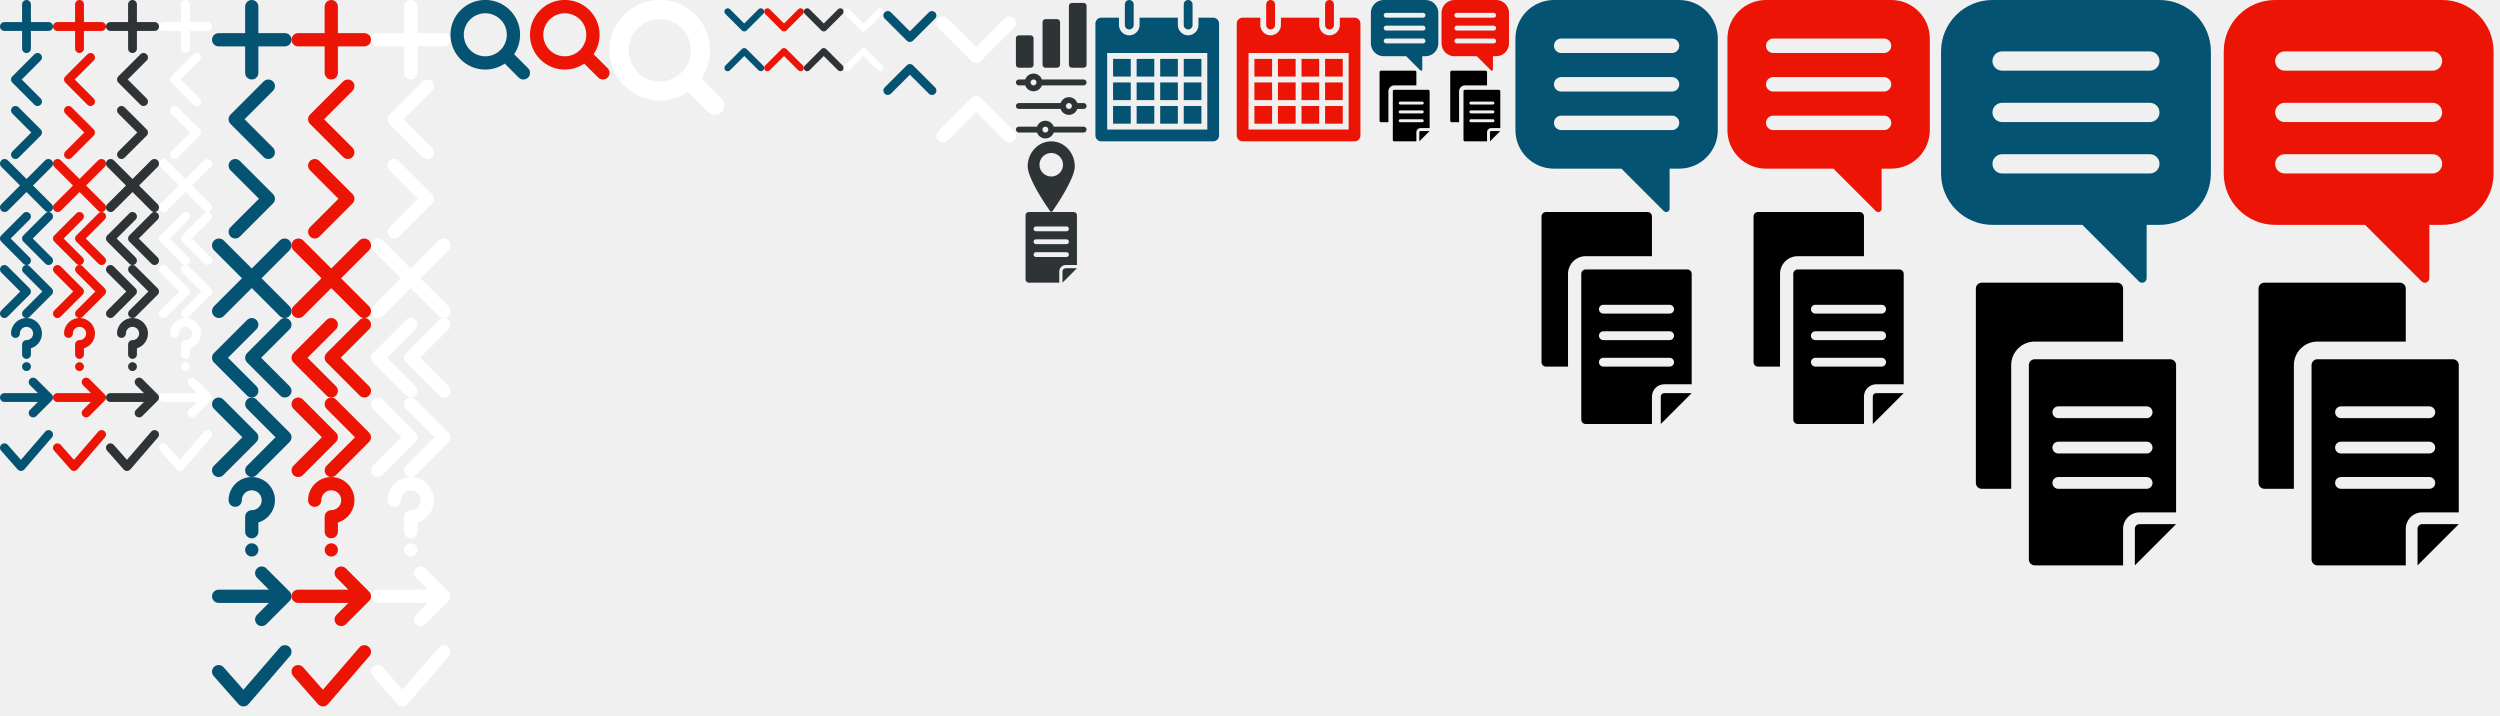
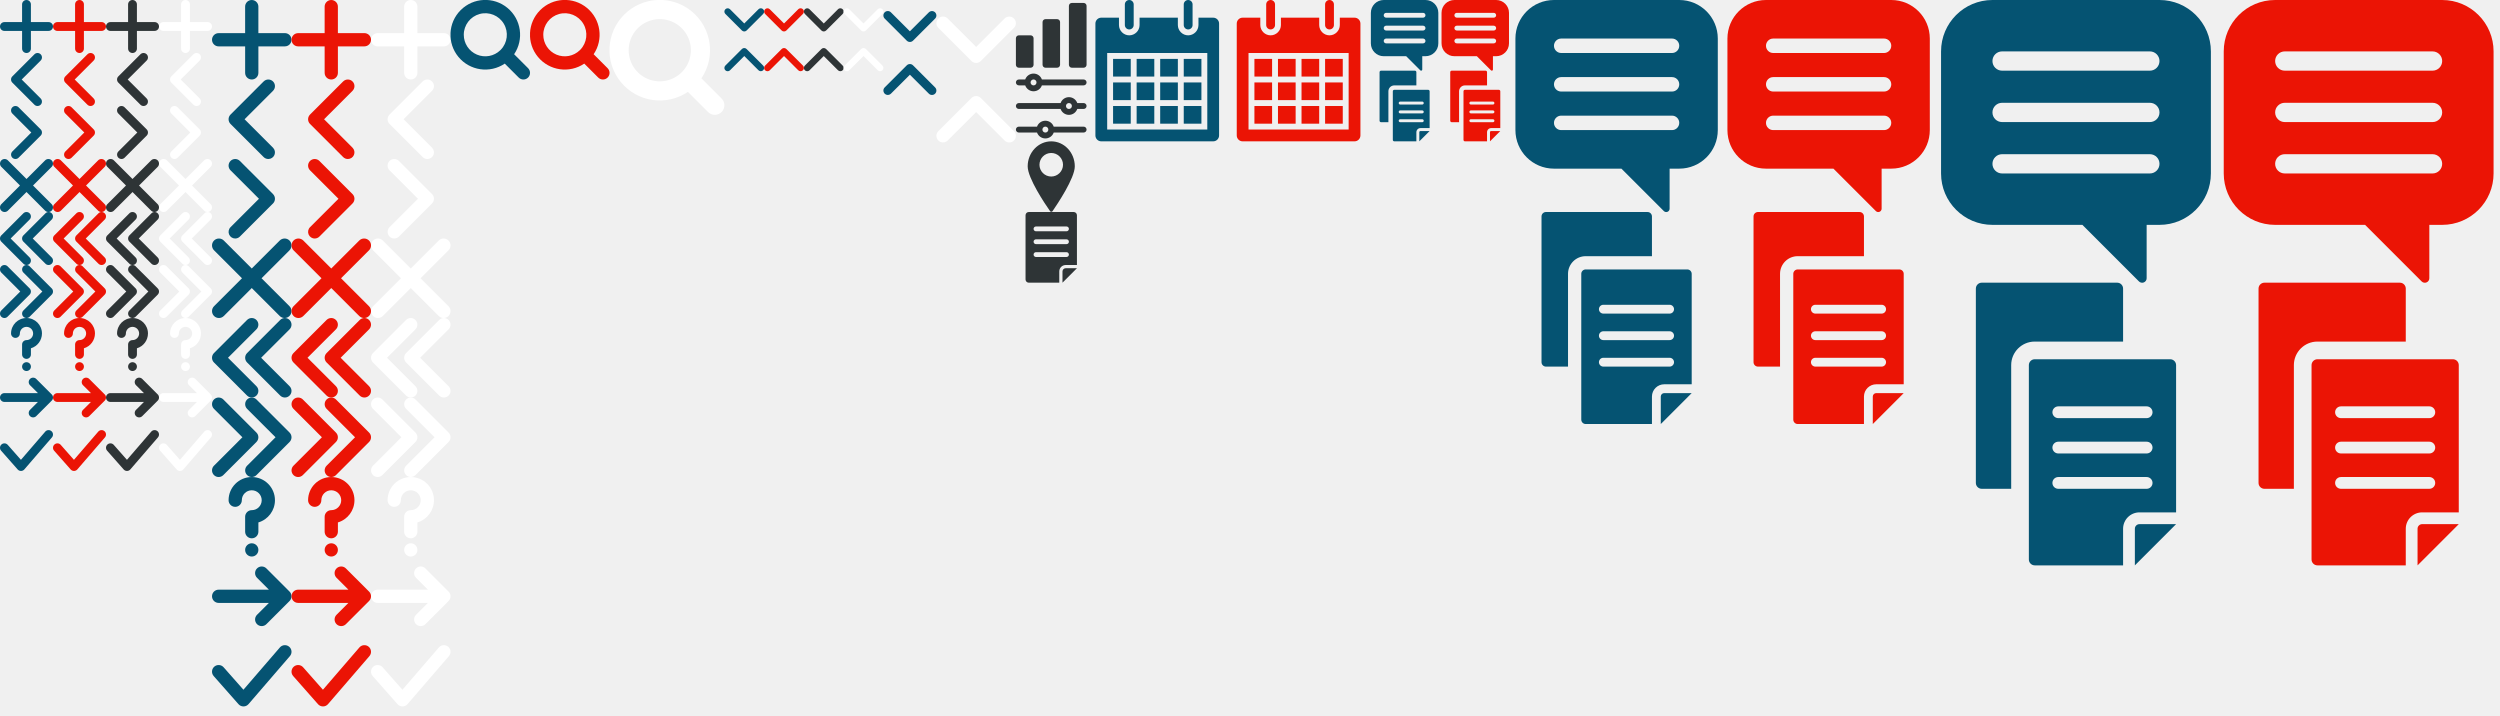
<svg xmlns="http://www.w3.org/2000/svg" xmlns:xlink="http://www.w3.org/1999/xlink" viewBox="0 0 566 162" width="566" height="162">
  <style>
    .dark-blue { fill: #055372; }
    .dark-red { fill: #eb1405; }
    .dark-grey { fill: #2e3436; }
    .white { fill: white; }
  </style>
  <symbol id="common--add" viewBox="0 0 48 48">
    <path d="M44 19.996h-.001L27.995 20l-.003-16a4 4 0 0 0-4-3.999 4 4 0 0 0-4 4.001l.003 16-15.996.003a4 4 0 0 0 .001 8h.001L19.997 28 20 44A4 4 0 0 0 24 48h.001A4 4 0 0 0 28 43.999l-.003-16L44 27.996a4 4 0 0 0-.001-8z" />
  </symbol>
  <symbol id="common--arrow-left" viewBox="0 0 28 48">
    <path d="M24 48a3.989 3.989 0 01-2.828-1.172l-20-20a4 4 0 010-5.657l20-20a4 4 0 015.657 5.657L9.657 24 26.829 41.17A4 4 0 0124 48z" />
  </symbol>
  <symbol id="common--arrow-right" viewBox="0 0 28 48">
    <path d="M4 48a4 4 0 01-2.828-6.829L18.343 24 1.172 6.828a4 4 0 015.657-5.657l20 20a4 4 0 010 5.657l-20 20A3.989 3.989 0 014 48z" />
  </symbol>
  <symbol id="common--close" viewBox="0 0 46 46">
    <path d="M28.657 23L44.83 6.828a4 4 0 0 0-5.657-5.657L23 17.343 6.83 1.17a4 4 0 0 0-5.657 5.657L17.342 23 1.173 39.17a4 4 0 0 0 5.657 5.657L23 28.657l16.172 16.171a4 4 0 0 0 5.657-5.657z" />
  </symbol>
  <symbol id="common--double-arrow-left" viewBox="0 0 48 48">
    <path d="M23.992 47.996a3.99 3.99 0 01-2.828-1.171l-20-20c-1.552-1.552-1.552-4.106 0-5.657l20-20A3.998 3.998 0 0123.988 0c2.195 0 4 1.806 4 4 0 1.059-.42 2.075-1.167 2.825L9.649 23.996l17.172 17.172a4 4 0 011.172 2.828c0 2.194-1.806 4-4 4h-.001zm20.008 0a3.99 3.99 0 01-2.829-1.171l-20-20c-1.552-1.552-1.552-4.106 0-5.657l20-20A4 4 0 0143.995 0c2.195 0 4.001 1.806 4.001 4a4 4 0 01-1.168 2.825L29.656 23.996l17.172 17.172A4 4 0 0148 43.996c0 2.194-1.806 4-4 4z" />
  </symbol>
  <symbol id="common--double-arrow-right" viewBox="0 0 48 48">
    <path d="M4 47.996c-2.194 0-4-1.806-4-4a4 4 0 011.172-2.828l17.172-17.172L1.172 6.825A4 4 0 01.004 4c0-2.194 1.806-4 4.001-4a4 4 0 012.824 1.168l20 20c1.552 1.551 1.552 4.105 0 5.657l-20 20A3.99 3.99 0 014 47.996zm20.008 0h-.001c-2.194 0-4-1.806-4-4a4 4 0 011.172-2.828l17.172-17.172L21.179 6.825A4.004 4.004 0 0120.012 4c0-2.194 1.805-4 4-4 1.058 0 2.075.42 2.824 1.168l20 20c1.552 1.551 1.552 4.105 0 5.657l-20 20a3.99 3.99 0 01-2.828 1.171z" />
  </symbol>
  <symbol id="common--help" viewBox="0 0 28 48">
    <circle cx="14" cy="44" r="4" />
    <path d="M28 14a14 14 0 0 0-28 0 4 4 0 0 0 8 0 6 6 0 1 1 6 6 4 4 0 0 0-4 4v9a4 4 0 0 0 8 0v-5.59A14.02 14.02 0 0 0 28 14z" />
  </symbol>
  <symbol id="common--next" viewBox="0 0 48 36">
    <path d="M46.829 15.172l-14-14a4 4 0 0 0-5.658 5.656L34.343 14H4a4 4 0 0 0 0 8h30.343l-7.172 7.172a4 4 0 1 0 5.658 5.656l14-14a4 4 0 0 0 0-5.656z" />
  </symbol>
  <symbol id="common--selected" viewBox="0 0 48 37">
    <path d="M19 37a3.999 3.999 0 0 1-3-1.354l-15-17a4 4 0 0 1 6-5.293l11.965 13.56L40.97 1.389a4 4 0 0 1 6.06 5.223l-25 29A4 4 0 0 1 19.023 37z" />
  </symbol>
  <symbol id="group-common" viewBox="0 0 48 432">
    <use xlink:href="#common--add" width="48" height="48" />
    <use xlink:href="#common--arrow-left" width="48" height="48" y="48" />
    <use xlink:href="#common--arrow-right" width="48" height="48" y="96" />
    <use xlink:href="#common--close" width="48" height="48" y="144" />
    <use xlink:href="#common--double-arrow-left" width="48" height="48" y="192" />
    <use xlink:href="#common--double-arrow-right" width="48" height="48" y="240" />
    <use xlink:href="#common--help" width="48" height="48" y="288" />
    <use xlink:href="#common--next" width="48" height="48" y="336" />
    <use xlink:href="#common--selected" width="48" height="48" y="384" />
  </symbol>
  <symbol id="group-common--12" viewBox="0 0 48 108">
    <use xlink:href="#group-common" width="12" height="108" class="dark-blue" />
    <use xlink:href="#group-common" width="12" height="108" x="12" class="dark-red" />
    <use xlink:href="#group-common" width="12" height="108" x="24" class="dark-grey" />
    <use xlink:href="#group-common" width="12" height="108" x="36" class="white" />
  </symbol>
  <symbol id="group-common--18" viewBox="0 0 54 162">
    <use xlink:href="#group-common" width="18" height="162" class="dark-blue" />
    <use xlink:href="#group-common" width="18" height="162" x="18" class="dark-red" />
    <use xlink:href="#group-common" width="18" height="162" x="36" class="white" />
  </symbol>
  <symbol id="search--search" viewBox="0 0 48 48">
    <path d="M46.829 41.172L38.4 32.744a21.018 21.018 0 1 0-5.657 5.657l8.427 8.427a4 4 0 0 0 5.658-5.656zM8 21a13 13 0 1 1 22.325 9.046c-.05.045-.106.078-.154.126s-.08.104-.125.154A12.992 12.992 0 0 1 8 21z" />
  </symbol>
  <symbol id="group-search" viewBox="0 0 48 48">
    <use xlink:href="#search--search" width="48" height="48" />
  </symbol>
  <symbol id="group-search--18" viewBox="0 0 36 18">
    <use xlink:href="#group-search" width="18" height="18" class="dark-blue" />
    <use xlink:href="#group-search" width="18" height="18" x="18" class="dark-red" />
  </symbol>
  <symbol id="group-search--26" viewBox="0 0 26 26">
    <use xlink:href="#group-search" width="26" height="26" class="white" />
  </symbol>
  <symbol id="toggle--down" viewBox="0 0 48 28">
    <path d="M48 4a3.989 3.989 0 0 1-1.172 2.829l-20 20a4 4 0 0 1-5.657 0l-20-20a4 4 0 0 1 5.657-5.657L24 18.343 41.17 1.172A4 4 0 0 1 48 4z" />
  </symbol>
  <symbol id="toggle--up" viewBox="0 0 48 28">
    <path d="M0 24a3.989 3.989 0 0 1 1.171-2.828l20-20a4 4 0 0 1 5.658 0l20 20a4 4 0 1 1-5.658 5.657L24 9.657 6.829 26.829A4 4 0 0 1 0 24z" />
  </symbol>
  <symbol id="group-toggle" viewBox="0 0 48 96">
    <use xlink:href="#toggle--down" width="48" height="48" />
    <use xlink:href="#toggle--up" width="48" height="48" y="48" />
  </symbol>
  <symbol id="group-toggle--9" viewBox="0 0 36 18">
    <use xlink:href="#group-toggle" width="9" height="18" class="dark-blue" />
    <use xlink:href="#group-toggle" width="9" height="18" x="9" class="dark-red" />
    <use xlink:href="#group-toggle" width="9" height="18" x="18" class="dark-grey" />
    <use xlink:href="#group-toggle" width="9" height="18" x="27" class="white" />
  </symbol>
  <symbol id="group-toggle--12" viewBox="0 0 12 24">
    <use xlink:href="#group-toggle" width="12" height="24" class="dark-blue" />
  </symbol>
  <symbol id="group-toggle--18" viewBox="0 0 18 36">
    <use xlink:href="#group-toggle" width="18" height="36" class="white" />
  </symbol>
  <symbol id="content--infographic" viewBox="0 0 48 48">
    <path d="M10 24H2c-1.1 0-2 .9-2 2v18c0 1.1.9 2 2 2h8c1.1 0 2-.9 2-2V26c0-1.1-.9-2-2-2zM28 13h-7.9c-1.1 0-2 .9-2 2v29c0 1.1.9 2 2 2H28c1.1 0 2-.9 2-2V15c0-1.1-.9-2-2-2zM46 2h-8c-1.1 0-2 .9-2 2v40c0 1.1.9 2 2 2h8c1.1 0 2-.9 2-2V4c0-1.1-.9-2-2-2z" />
  </symbol>
  <symbol id="content--interactive" viewBox="0 0 48 44.064">
    <path d="M2 8.017h4.317a6.007 6.007 0 0011.334 0H46a2 2 0 000-4H17.651a6.006 6.006 0 00-11.334 0H2a2 2 0 000 4zM11.984 4a2.016 2.016 0 11-2.016 2.017A2.018 2.018 0 0111.984 4zM46 36.049H25.683a6.006 6.006 0 00-11.334 0H2a2 2 0 000 4h12.349a6.007 6.007 0 0011.334 0H46a2 2 0 000-4zm-25.984 4.015a2.016 2.016 0 112.016-2.015 2.018 2.018 0 01-2.016 2.015zM46 20.032h-4.317a6.007 6.007 0 00-11.334 0H2a2 2 0 000 4h28.349a6.006 6.006 0 0011.334 0H46a2 2 0 000-4zm-9.984 4.017a2.016 2.016 0 112.016-2.017 2.018 2.018 0 01-2.016 2.017z" />
  </symbol>
  <symbol id="content--map" viewBox="0 0 48 48">
    <path d="M24 0C15.2 0 8 7.6 8 17c0 8 11.8 25.6 15.2 30.4.4.6 1.3.6 1.7 0C28.2 42.6 40 25 40 17c0-9.4-7.2-17-16-17zm0 23.9c-4.4 0-8-3.6-8-8s3.6-8 8-8 8 3.6 8 8-3.6 8-8 8z" />
  </symbol>
  <symbol id="content--report" viewBox="0 0 32 44">
    <path d="M30 0H2a2.006 2.006 0 0 0-2 2v40a2.006 2.006 0 0 0 2 2h19v-7a3.999 3.999 0 0 1 4-4h7V2a2.006 2.006 0 0 0-2-2zm-4.5 28h-19a1.5 1.5 0 0 1 0-3h19a1.5 1.5 0 0 1 0 3zm0-8h-19a1.5 1.5 0 0 1 0-3h19a1.5 1.5 0 0 1 0 3zm0-8h-19a1.5 1.5 0 0 1 0-3h19a1.5 1.5 0 0 1 0 3z" />
    <path d="M23 37v7l9-9h-7a2.006 2.006 0 0 0-2 2z" />
  </symbol>
  <symbol id="group-content" viewBox="0 0 48 192">
    <use xlink:href="#content--infographic" width="48" height="48" />
    <use xlink:href="#content--interactive" width="48" height="48" y="48" />
    <use xlink:href="#content--map" width="48" height="48" y="96" />
    <use xlink:href="#content--report" width="48" height="48" y="144" />
  </symbol>
  <symbol id="group-content--16" viewBox="0 0 16 64">
    <use xlink:href="#group-content" width="16" height="64" class="dark-grey" />
  </symbol>
  <symbol id="datepicker--datepicker" viewBox="0 0 42 48">
    <path d="M40 6h-5v2.5c0 1.92-1.58 3.5-3.5 3.5S28 10.42 28 8.5V6H15v2.5c0 1.92-1.58 3.5-3.5 3.5S8 10.42 8 8.5V6H1.993C.9 6 0 6.9 0 7.993V46.007C0 47.1.9 48 1.993 48H40.007C41.1 48 42 47.1 42 46.007V7.993C42 6.9 41.1 6 40.007 6H40Zm-2 38H4V18h34v26Z" />
    <path d="M11.498 10h.004C12.324 10 13 9.324 13 8.502V1.5c0-.823-.677-1.5-1.5-1.5S10 .677 10 1.5v7.002c0 .822.676 1.498 1.498 1.498Zm20 0h.004C32.324 10 33 9.324 33 8.502V1.5c0-.823-.677-1.5-1.5-1.5S30 .677 30 1.5v7.002c0 .822.676 1.498 1.498 1.498Z" />
    <path d="M6 20h6v6H6zM14 20h6v6h-6zM22 20h6v6h-6zM30 20h6v6h-6zM6 28h6v6H6zM14 28h6v6h-6zM22 28h6v6h-6zM30 28h6v6h-6zM6 36h6v6H6zM14 36h6v6h-6zM22 36h6v6h-6zM30 36h6v6h-6z" />
  </symbol>
  <symbol id="group-datepicker" viewBox="0 0 48 48">
    <use xlink:href="#datepicker--datepicker" width="48" height="48" />
  </symbol>
  <symbol id="group-datepicker--32" viewBox="0 0 64 32">
    <use xlink:href="#group-datepicker" width="32" height="32" class="dark-blue" />
    <use xlink:href="#group-datepicker" width="32" height="32" x="32" class="dark-red" />
  </symbol>
  <symbol id="chat--chat" viewBox="0 0 42 44">
    <path d="M34 0H8a8 8 0 0 0-8 8v19a8 8 0 0 0 8 8h14l8.805 8.805A.7.7 0 0 0 32 43.31V35h2a8 8 0 0 0 8-8V8a8 8 0 0 0-8-8Zm-1.5 27h-23a1.5 1.5 0 0 1 0-3h23a1.5 1.5 0 0 1 0 3Zm0-8h-23a1.5 1.5 0 0 1 0-3h23a1.5 1.5 0 0 1 0 3Zm0-8h-23a1.5 1.5 0 0 1 0-3h23a1.5 1.5 0 0 1 0 3Z" />
  </symbol>
  <symbol id="chat--copy" viewBox="0 0 34 48">
-     <g fill="#418fde" data-name="Layer 2">
-       <path d="M27.78 41a.781.781 0 0 0-.78.78V48l7-7h-6.22zM25 10V1a1.003 1.003 0 0 0-1-1H1a1.003 1.003 0 0 0-1 1v33a1.003 1.003 0 0 0 1 1h5V14a3.999 3.999 0 0 1 4-4z" style="fill: #000000;" />
-       <path d="M33 13H10a1.003 1.003 0 0 0-1 1v33a1.003 1.003 0 0 0 1 1h15v-6.22A2.787 2.787 0 0 1 27.78 39H34V14a1.003 1.003 0 0 0-1-1zm-4 22H14a1 1 0 0 1 0-2h15a1 1 0 0 1 0 2zm0-6H14a1 1 0 0 1 0-2h15a1 1 0 0 1 0 2zm0-6H14a1 1 0 0 1 0-2h15a1 1 0 0 1 0 2z" style="fill: #000000;" />
-     </g>
+     <path d="M27.78 41a.781.781 0 0 0-.78.78V48l7-7h-6.22zM25 10V1a1.003 1.003 0 0 0-1-1H1a1.003 1.003 0 0 0-1 1v33a1.003 1.003 0 0 0 1 1h5V14a3.999 3.999 0 0 1 4-4z" />
+     <path d="M33 13H10a1.003 1.003 0 0 0-1 1v33a1.003 1.003 0 0 0 1 1h15v-6.22A2.787 2.787 0 0 1 27.78 39H34V14a1.003 1.003 0 0 0-1-1zm-4 22H14a1 1 0 0 1 0-2h15a1 1 0 0 1 0 2zm0-6H14a1 1 0 0 1 0-2h15a1 1 0 0 1 0 2zm0-6H14a1 1 0 0 1 0-2h15a1 1 0 0 1 0 2z" />
  </symbol>
  <symbol id="group-chat" viewBox="0 0 48 96">
    <use xlink:href="#chat--chat" width="48" height="48" />
    <use xlink:href="#chat--copy" width="48" height="48" y="48" />
  </symbol>
  <symbol id="group-chat--16" viewBox="0 0 32 32">
    <use xlink:href="#group-chat" width="16" height="32" class="dark-blue" />
    <use xlink:href="#group-chat" width="16" height="32" x="16" class="dark-red" />
  </symbol>
  <symbol id="group-chat--48" viewBox="0 0 96 96">
    <use xlink:href="#group-chat" width="48" height="96" class="dark-blue" />
    <use xlink:href="#group-chat" width="48" height="96" x="48" class="dark-red" />
  </symbol>
  <symbol id="group-chat--64" viewBox="0 0 128 128">
    <use xlink:href="#group-chat" width="64" height="128" class="dark-blue" />
    <use xlink:href="#group-chat" width="64" height="128" x="64" class="dark-red" />
  </symbol>
  <use xlink:href="#group-common--12" width="48" height="108" />
  <use xlink:href="#group-common--18" width="54" height="162" x="48" />
  <use xlink:href="#group-search--18" width="36" height="18" x="102" />
  <use xlink:href="#group-search--26" width="26" height="26" x="138" />
  <use xlink:href="#group-toggle--9" width="36" height="18" x="164" />
  <use xlink:href="#group-toggle--12" width="12" height="24" x="200" />
  <use xlink:href="#group-toggle--18" width="18" height="36" x="212" />
  <use xlink:href="#group-content--16" width="16" height="64" x="230" />
  <use xlink:href="#group-datepicker--32" width="64" height="32" x="246" />
  <use xlink:href="#group-chat--16" width="32" height="32" x="310" />
  <use xlink:href="#group-chat--48" width="96" height="96" x="342" />
  <use xlink:href="#group-chat--64" width="128" height="128" x="438" />
</svg>
